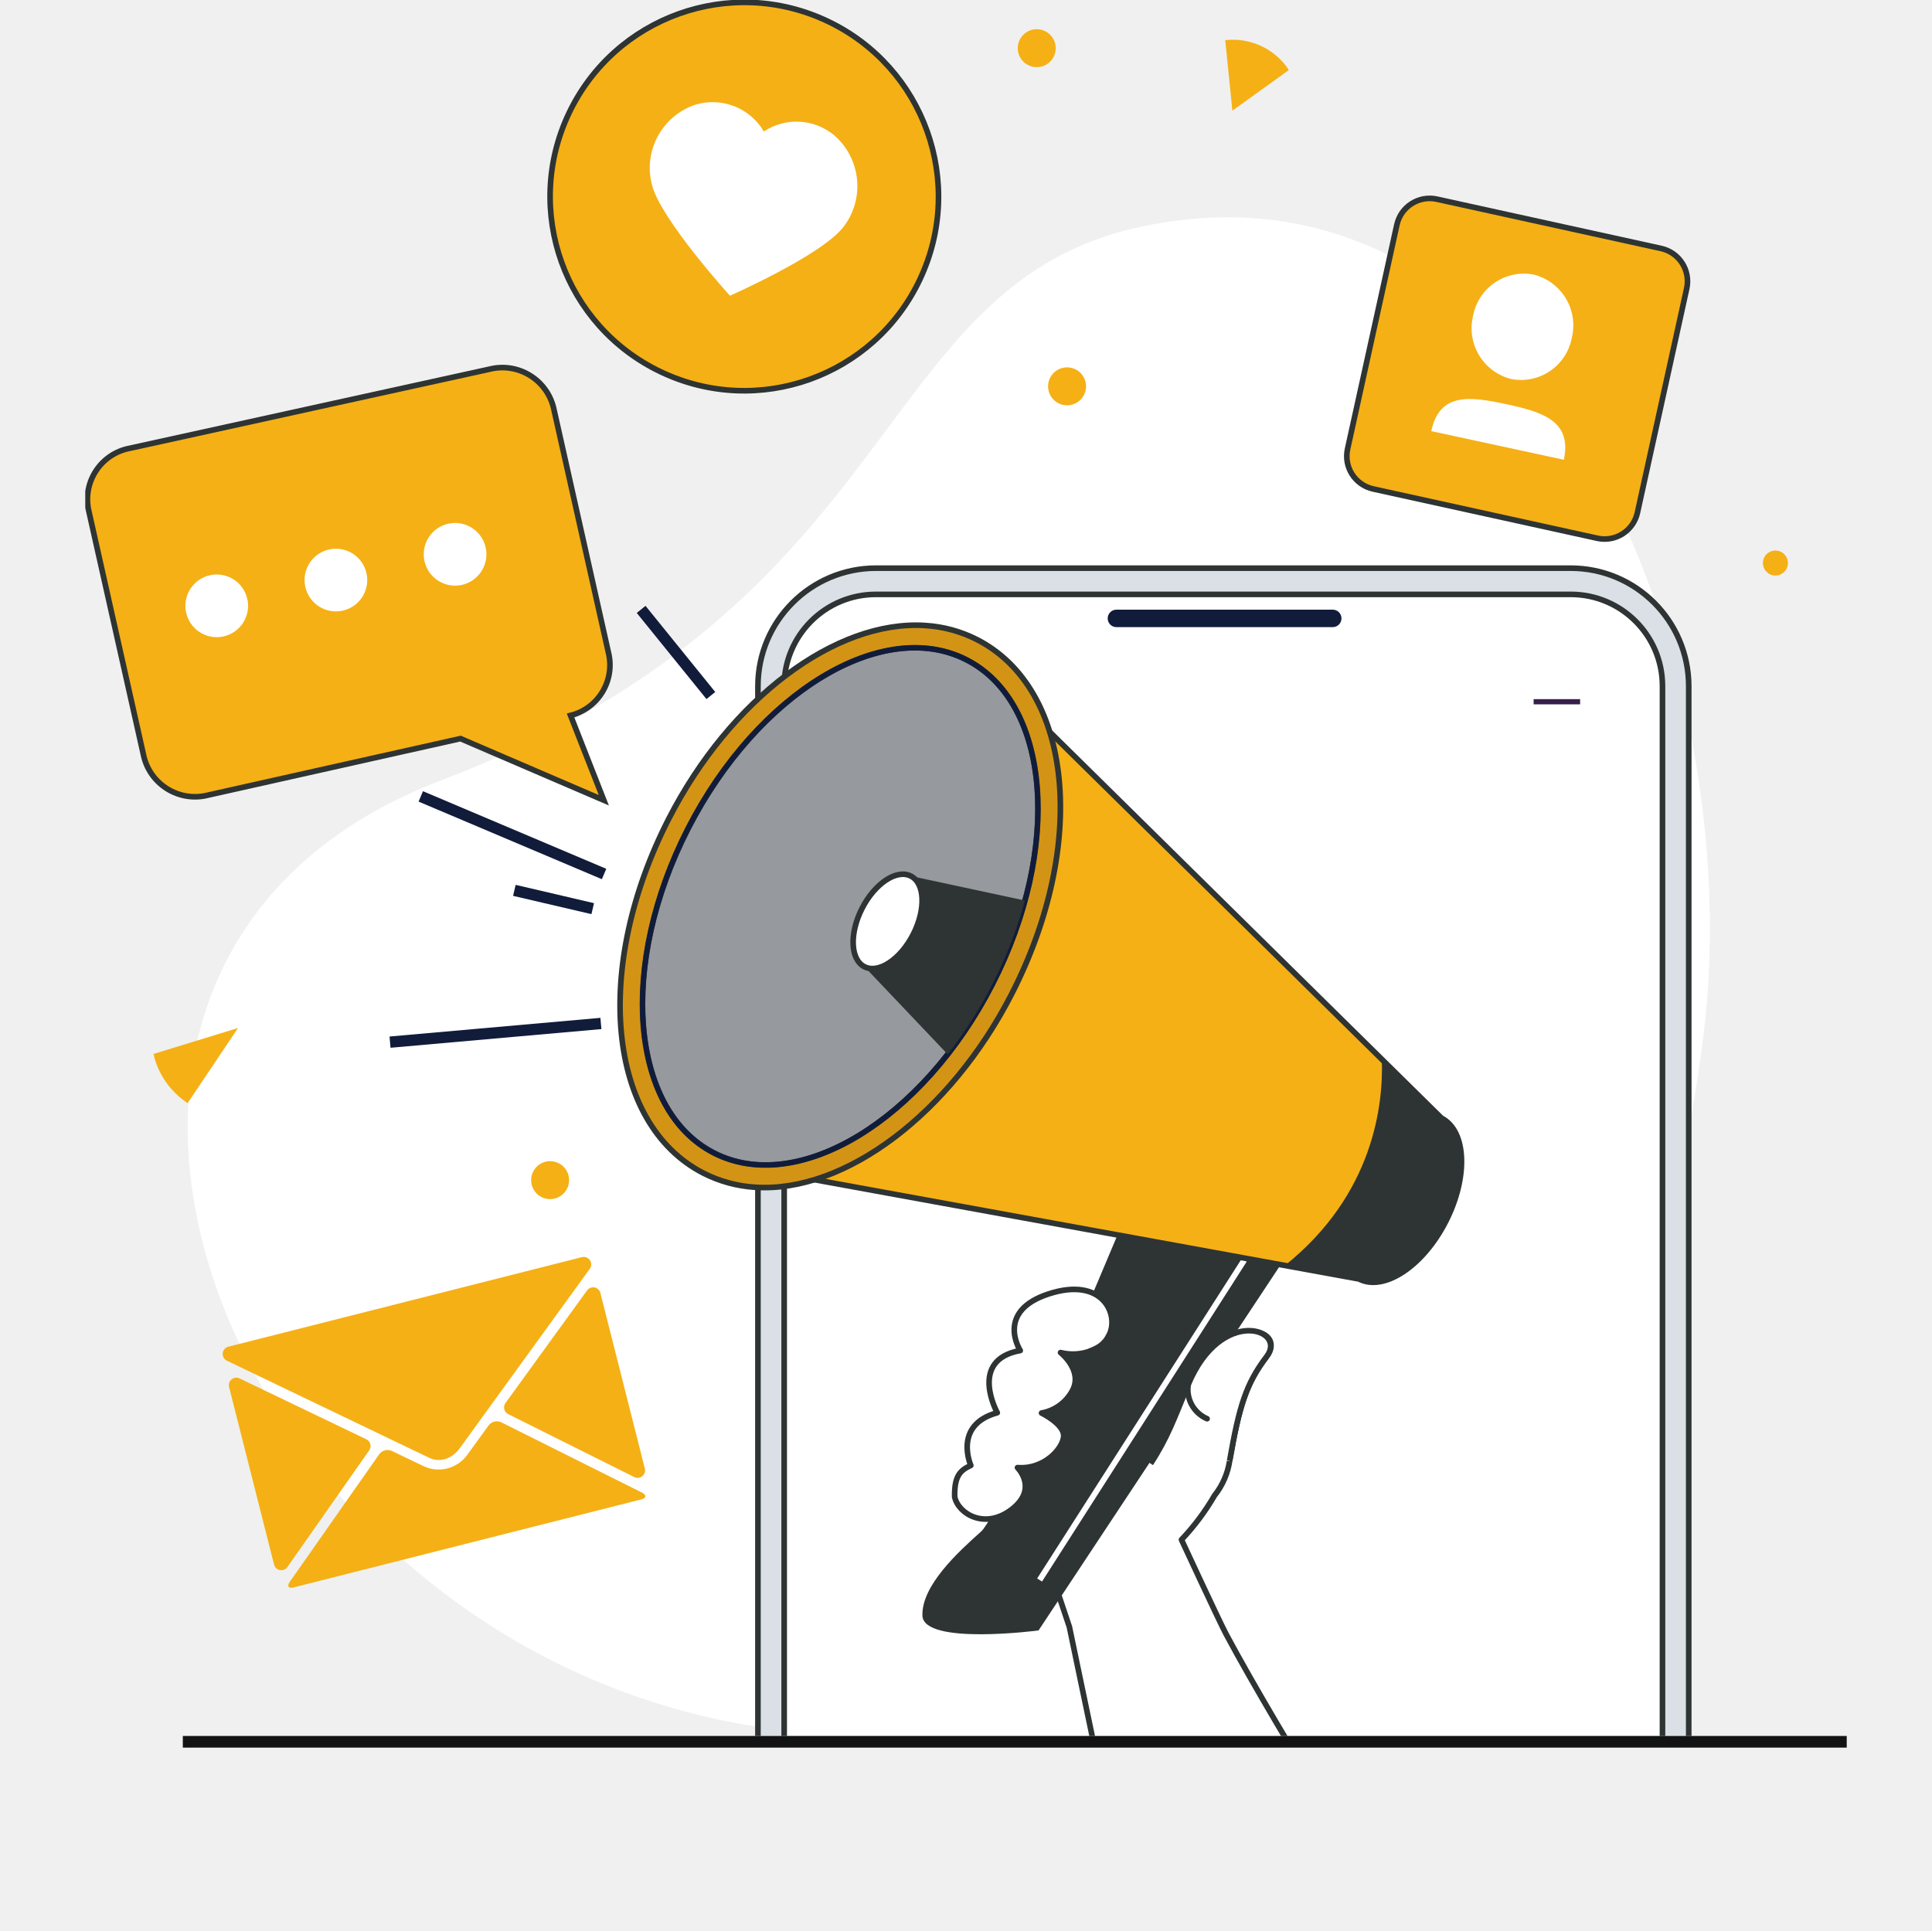
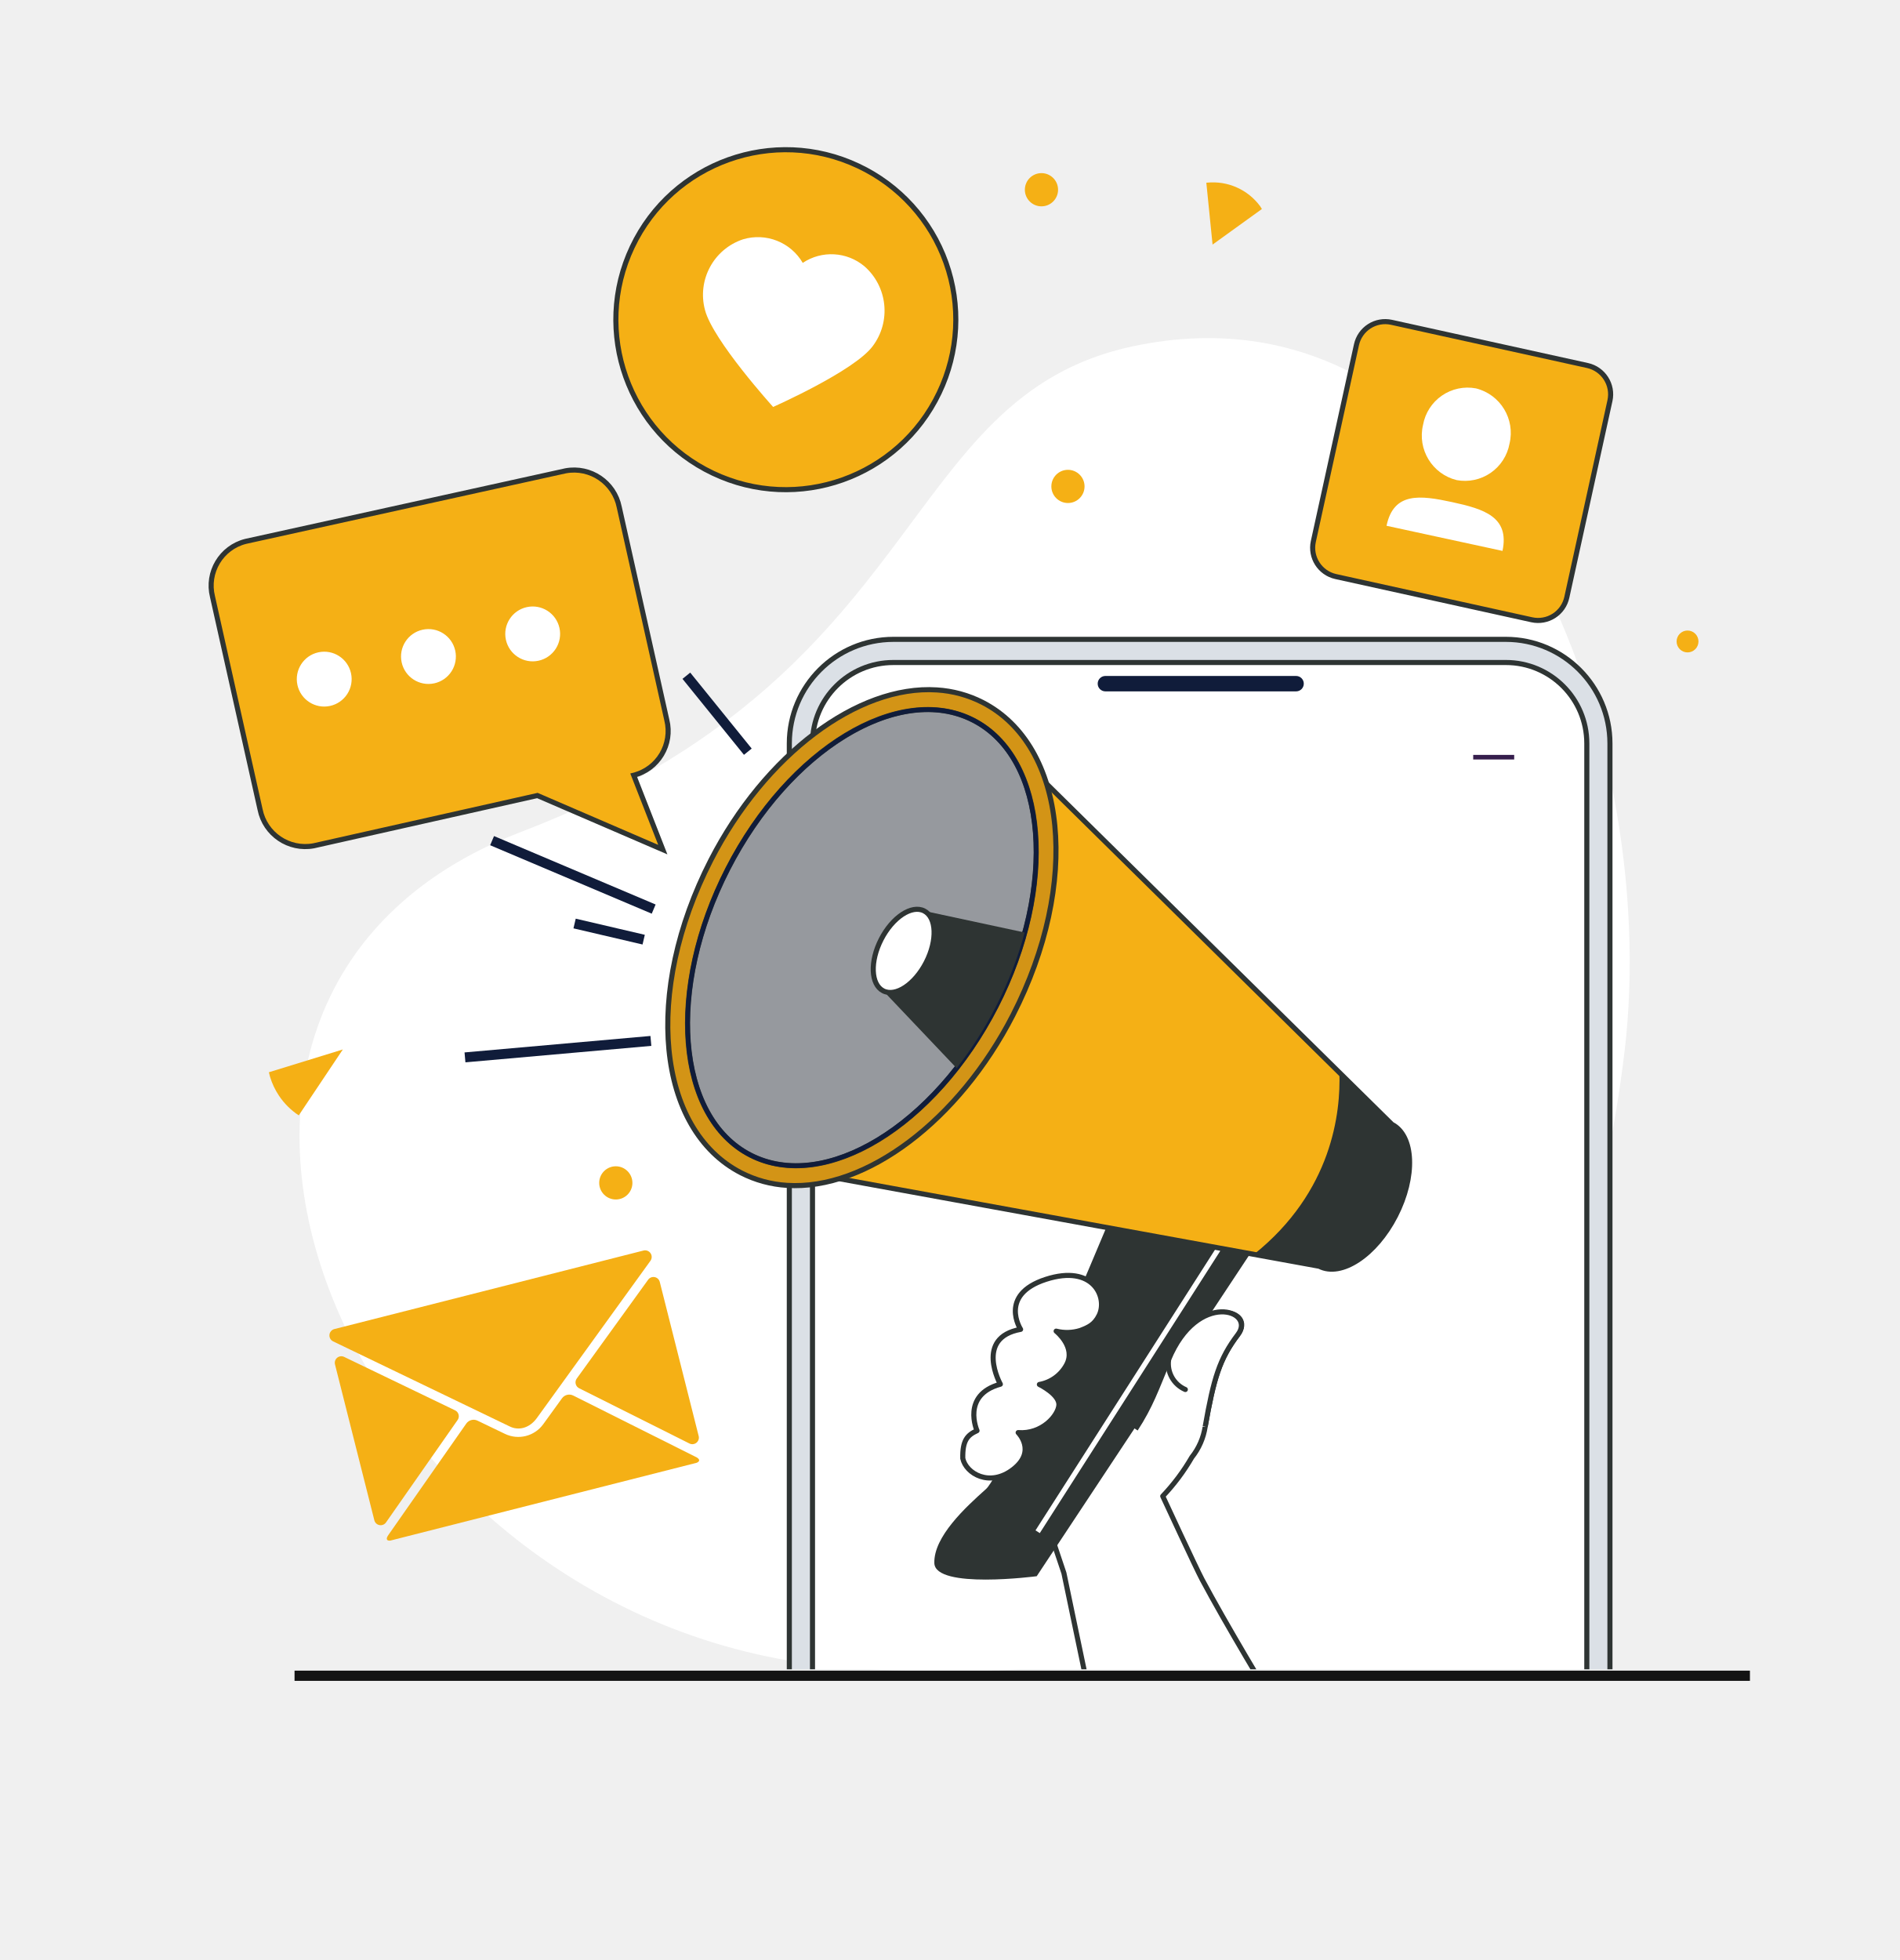
- <svg xmlns="http://www.w3.org/2000/svg" id="Grupo_262" data-name="Grupo 262" width="350.528" height="350.348" viewBox="0 0 313.617 343.799">
+ <svg xmlns="http://www.w3.org/2000/svg" width="373.535" height="385.353" viewBox="0 0 373.535 385.353">
  <defs>
    <clipPath id="clip-path">
-       <rect id="Rectángulo_63" data-name="Rectángulo 63" width="313.617" height="337.799" fill="none" />
+       <rect id="Rectángulo_63" data-name="Rectángulo 63" width="302.701" height="327.133" fill="none" />
    </clipPath>
    <clipPath id="clip-path-2">
-       <path id="Trazado_370" data-name="Trazado 370" d="M99.349,114.528l-54.63,56.486L99.349,326H293.255V114.528Z" transform="translate(-44.719 -114.528)" fill="none" />
+       <path id="Trazado_370" data-name="Trazado 370" d="M97.918,114.528l-53.2,55.006,53.2,150.921H286.741V114.528Z" transform="translate(-44.719 -114.528)" fill="none" />
    </clipPath>
    <clipPath id="clip-path-3">
-       <rect id="Rectángulo_73" data-name="Rectángulo 73" width="313.617" height="343.799" fill="none" />
+       <rect id="Rectángulo_73" data-name="Rectángulo 73" width="373.535" height="385.353" transform="translate(-22 -29)" fill="none" />
    </clipPath>
  </defs>
-   <g id="Grupo_39" data-name="Grupo 39">
-     <g id="Grupo_38" data-name="Grupo 38" clip-path="url(#clip-path)">
-       <path id="Trazado_345" data-name="Trazado 345" d="M191.242,47.042c-48.44,10.235-41.224,66.814-124.618,98.564-89.383,34.031-35.246,162.414,66.449,169.722,101.219,7.275,147.9-38.365,158.289-125.1,7.814-65.219-28.137-158.394-100.12-143.187" transform="translate(-3.155 -6.694)" fill="#fff" />
+   <g id="Grupo_262" data-name="Grupo 262" transform="translate(43 29)">
+     <g id="Grupo_39" data-name="Grupo 39" transform="translate(-1.705)">
+       <g id="Grupo_38" data-name="Grupo 38" clip-path="url(#clip-path)">
+         <path id="Trazado_345" data-name="Trazado 345" d="M185.33,46.99c-46.754,9.912-39.789,64.7-120.28,95.452C-21.222,175.4,31.03,299.728,129.186,306.806c97.7,7.046,142.75-37.154,152.779-121.149C289.506,122.5,254.807,32.264,185.33,46.99" transform="translate(-3.79 -7.916)" fill="#fff" />
+       </g>
    </g>
-   </g>
-   <g id="Grupo_41" data-name="Grupo 41" transform="translate(38.124 97.639)">
-     <g id="Grupo_40" data-name="Grupo 40" clip-path="url(#clip-path-2)">
-       <path id="Trazado_346" data-name="Trazado 346" d="M306.2,139.675V415.863a21.036,21.036,0,0,1-21.009,21.009h-55.25v-.042H160.228a21.032,21.032,0,0,1-19.749-20.967V139.675a21.036,21.036,0,0,1,21.009-21.009h123.7A21.029,21.029,0,0,1,306.2,139.675" transform="translate(-58.84 -115.138)" fill="#dbe0e6" />
-       <path id="Trazado_347" data-name="Trazado 347" d="M306.2,139.675V415.863a21.036,21.036,0,0,1-21.009,21.009h-55.25v-.042H160.228a21.032,21.032,0,0,1-19.749-20.967V139.675a21.036,21.036,0,0,1,21.009-21.009h123.7A21.029,21.029,0,0,1,306.2,139.675Z" transform="translate(-58.84 -115.138)" fill="none" stroke="#2e3433" stroke-miterlimit="10" stroke-width="1" />
-       <path id="Trazado_348" data-name="Trazado 348" d="M302.335,140.477v276.2a16.337,16.337,0,0,1-16.341,16.334h-123.7a16.334,16.334,0,0,1-16.333-16.334v-276.2a16.334,16.334,0,0,1,16.333-16.333h123.7a16.336,16.336,0,0,1,16.341,16.333" transform="translate(-59.649 -115.946)" fill="#fff" />
-       <path id="Trazado_349" data-name="Trazado 349" d="M302.335,140.477v276.2a16.337,16.337,0,0,1-16.341,16.334h-123.7a16.334,16.334,0,0,1-16.333-16.334v-276.2a16.334,16.334,0,0,1,16.333-16.333h123.7A16.336,16.336,0,0,1,302.335,140.477Z" transform="translate(-59.649 -115.946)" fill="none" stroke="#2e3433" stroke-miterlimit="10" stroke-width="1" />
-       <path id="Trazado_350" data-name="Trazado 350" d="M253.59,127.336H215.079a1.556,1.556,0,1,0,0,3.112H253.59a1.556,1.556,0,1,0,0-3.112" transform="translate(-69.612 -116.417)" fill="#101c3a" />
-       <rect id="Rectángulo_64" data-name="Rectángulo 64" width="7.298" height="0.924" transform="matrix(0.707, -0.708, 0.708, 0.707, 100.549, 27.872)" fill="#101c3a" />
-       <rect id="Rectángulo_65" data-name="Rectángulo 65" width="0.924" height="7.298" transform="translate(100.548 23.363) rotate(-45)" fill="#101c3a" />
-       <rect id="Rectángulo_66" data-name="Rectángulo 66" width="8.278" height="0.924" transform="translate(219.744 26.857)" fill="#361e4d" />
-       <path id="Trazado_351" data-name="Trazado 351" d="M271.357,401.244c-10.674-19.973-30.653-51.207-40.28-69.223-1.209-2.264-7.961-16.839-7.961-16.839a42,42,0,0,0,5.88-7.86,13.028,13.028,0,0,0,2.7-6.2c1.716-9.733,2.888-13.679,6.607-18.578s-6.951-8.423-13.99,5.029c-1.618,3.093-3.084,5.594-4.284,7.715A217.428,217.428,0,0,1,200.559,279s-18.8,15.851-7.366,30.934a62.062,62.062,0,0,1,6.368,10.029h0l3.6,10.743c4.764,22.59,14.97,74.812,24.288,94.72,17.946,38.352,55.221-3.01,43.907-24.187" transform="translate(-66.07 -138.659)" fill="#fff" />
-       <path id="Trazado_352" data-name="Trazado 352" d="M271.357,401.244c-10.674-19.973-30.653-51.207-40.28-69.223-1.209-2.264-7.961-16.839-7.961-16.839a42,42,0,0,0,5.88-7.86,13.028,13.028,0,0,0,2.7-6.2c1.716-9.733,2.888-13.679,6.607-18.578s-6.951-8.423-13.99,5.029c-1.618,3.093-3.084,5.594-4.284,7.715A217.428,217.428,0,0,1,200.559,279s-18.8,15.851-7.366,30.934a62.062,62.062,0,0,1,6.368,10.029h0l3.6,10.743c4.764,22.59,14.97,74.812,24.288,94.72C245.4,463.783,282.671,422.421,271.357,401.244Z" transform="translate(-66.07 -138.659)" fill="none" stroke="#2e3433" stroke-linecap="round" stroke-linejoin="round" stroke-width="1" />
-       <path id="Trazado_353" data-name="Trazado 353" d="M185.275,308.92c-4.116,3.672-10.6,9.621-10.444,14.964s20.674,2.649,20.674,2.649l49.522-74.814-31.065-6.16s-24.571,59.689-28.687,63.362" transform="translate(-63.906 -133.851)" fill="#2e3433" />
-       <rect id="Rectángulo_67" data-name="Rectángulo 67" width="67.646" height="1.027" transform="translate(131.354 183.423) rotate(-57.393)" fill="#fff" />
-       <path id="Trazado_354" data-name="Trazado 354" d="M260.94,219.386l-82.932-81.751-45.924,89.58,114.17,20.821c4.457,2.285,11.358-2.276,15.414-10.189s3.731-16.177-.727-18.462" transform="translate(-57.602 -117.936)" fill="#f5b015" />
-       <path id="Trazado_355" data-name="Trazado 355" d="M260.94,219.386l-82.932-81.751-45.924,89.58,114.17,20.821c4.457,2.285,11.358-2.276,15.414-10.189S265.4,221.671,260.94,219.386Z" transform="translate(-57.602 -117.936)" fill="none" stroke="#2e3433" stroke-miterlimit="10" stroke-width="1" />
-       <path id="Trazado_356" data-name="Trazado 356" d="M278.408,231.716,267.79,221.249c.29,8.019-1.429,24.046-17.254,36.713l13.185,2.4c4.457,2.285,11.358-2.276,15.414-10.189s3.731-16.177-.727-18.462" transform="translate(-75.07 -130.266)" fill="#2e3433" />
-       <path id="Trazado_357" data-name="Trazado 357" d="M175.238,133.144a23.456,23.456,0,0,0-9.223-2.511c-15.957-1.042-34.72,13.092-45.634,34.374-13.652,26.635-10.95,54.369,6.151,63.144a23.463,23.463,0,0,0,9.224,2.511c15.957,1.042,34.72-13.1,45.634-34.378,13.655-26.638,10.95-54.372-6.152-63.14" transform="translate(-54.594 -116.895)" fill="#d39416" />
-       <path id="Trazado_358" data-name="Trazado 358" d="M175.238,133.144a23.456,23.456,0,0,0-9.223-2.511c-15.957-1.042-34.72,13.092-45.634,34.374-13.652,26.635-10.95,54.369,6.151,63.144a23.463,23.463,0,0,0,9.224,2.511c15.957,1.042,34.72-13.1,45.634-34.378C195.045,169.646,192.34,141.913,175.238,133.144Z" transform="translate(-54.594 -116.895)" fill="none" stroke="#2e3433" stroke-miterlimit="10" stroke-width="1" />
-       <path id="Trazado_359" data-name="Trazado 359" d="M174.079,137.448c-14.955-7.667-37.153,5.771-49.581,30.013s-10.38,50.11,4.574,57.777,37.153-5.771,49.582-30.014,10.38-50.11-4.575-57.776" transform="translate(-55.285 -117.59)" fill="#96999e" />
-       <path id="Trazado_360" data-name="Trazado 360" d="M174.079,137.448c-14.955-7.667-37.153,5.771-49.581,30.013s-10.38,50.11,4.574,57.777,37.153-5.771,49.582-30.014S189.034,145.114,174.079,137.448Z" transform="translate(-55.285 -117.59)" fill="none" stroke="#2e3433" stroke-linecap="round" stroke-linejoin="round" stroke-width="1" />
-       <path id="Trazado_361" data-name="Trazado 361" d="M129.47,225.922c-.234-.109-.465-.221-.694-.338-15.166-7.775-17.31-33.983-4.783-58.422s35.077-37.995,50.226-30.221c15.166,7.775,17.31,33.982,4.783,58.421-12.339,24.069-34.379,37.583-49.532,30.56m43.649-88.453c-14.687-6.807-36.169,6.518-48.273,30.129-12.288,23.97-10.329,49.6,4.366,57.134,14.643,7.546,36.65-5.836,48.938-29.805s10.329-49.6-4.367-57.133c-.218-.113-.442-.222-.664-.325" transform="translate(-55.207 -117.51)" fill="#101c3a" />
-       <path id="Trazado_362" data-name="Trazado 362" d="M170.061,182.985l-7.333,16.135,14.82,15.606a77.167,77.167,0,0,0,7.938-12.462,75.553,75.553,0,0,0,5.807-14.93l-20.316-4.36Z" transform="translate(-62.121 -124.622)" fill="#2e3433" />
-       <path id="Trazado_363" data-name="Trazado 363" d="M170.64,182.924c-2.51-1.286-6.4,1.282-8.68,5.737s-2.1,9.111.409,10.4,6.4-1.282,8.68-5.738,2.1-9.11-.409-10.4" transform="translate(-61.772 -124.565)" fill="#fff" />
-       <path id="Trazado_364" data-name="Trazado 364" d="M170.64,182.924c-2.51-1.286-6.4,1.282-8.68,5.737s-2.1,9.111.409,10.4,6.4-1.282,8.68-5.738S173.15,184.211,170.64,182.924Z" transform="translate(-61.772 -124.565)" fill="none" stroke="#2e3433" stroke-miterlimit="10" stroke-width="1" />
-       <rect id="Rectángulo_68" data-name="Rectángulo 68" width="2.009" height="19.731" transform="translate(60.064 11.504) rotate(-38.986)" fill="#101c3a" />
-       <rect id="Rectángulo_69" data-name="Rectángulo 69" width="37.69" height="2.009" transform="translate(16.05 86.927) rotate(-5.061)" fill="#101c3a" />
-       <rect id="Rectángulo_70" data-name="Rectángulo 70" width="2.009" height="14.326" transform="translate(38.047 61.878) rotate(-76.854)" fill="#101c3a" />
-       <rect id="Rectángulo_71" data-name="Rectángulo 71" width="2.009" height="35.431" transform="matrix(0.39, -0.921, 0.921, 0.39, 21.222, 45.095)" fill="#101c3a" />
-       <path id="Trazado_365" data-name="Trazado 365" d="M193.244,280.193c-9.312,1.674-4.09,11.075-4.09,11.075-7.935,2.167-4.711,9.383-4.711,9.383-1.917.876-2.957,1.916-2.877,5.6.64,3.037,5.42,5.9,10.18,2.208s1-7.42,1-7.42c4.8.372,8.115-3.436,8.229-5.589.107-2.113-3.786-4.052-3.942-4.129a7.773,7.773,0,0,0,5.514-4.027c1.836-3.5-1.942-6.585-2.13-6.739a9.025,9.025,0,0,0,4.878-.135c1.675-.641,2.881-1.188,3.795-3.057,1.76-3.6-1.161-10.378-10.768-7.26s-5.079,10.091-5.079,10.091" transform="translate(-64.899 -137.352)" fill="#fff" />
-       <path id="Trazado_366" data-name="Trazado 366" d="M193.244,280.193c-9.312,1.674-4.09,11.075-4.09,11.075-7.935,2.167-4.711,9.383-4.711,9.383-1.917.876-2.957,1.916-2.877,5.6.64,3.037,5.42,5.9,10.18,2.208s1-7.42,1-7.42c4.8.372,8.115-3.436,8.229-5.589.107-2.113-3.786-4.052-3.942-4.129a7.773,7.773,0,0,0,5.514-4.027c1.836-3.5-1.942-6.585-2.13-6.739a9.025,9.025,0,0,0,4.878-.135c1.675-.641,2.881-1.188,3.795-3.057,1.76-3.6-1.161-10.378-10.768-7.26S193.244,280.193,193.244,280.193Z" transform="translate(-64.899 -137.352)" fill="none" stroke="#2e3433" stroke-linecap="round" stroke-linejoin="round" stroke-width="1" />
-       <path id="Trazado_367" data-name="Trazado 367" d="M236.556,301.089c1.715-9.733,2.888-13.679,6.606-18.578s-8.155-8.987-13.989,5.029c-2.529,6.077-3.642,9.384-6.686,14.058" transform="translate(-70.934 -138.624)" fill="#fff" />
-       <path id="Trazado_368" data-name="Trazado 368" d="M236.556,301.089c1.715-9.733,2.888-13.679,6.606-18.578s-8.155-8.987-13.989,5.029c-2.529,6.077-3.642,9.384-6.686,14.058" transform="translate(-70.934 -138.624)" fill="none" stroke="#2e3433" stroke-miterlimit="10" stroke-width="1" />
-       <path id="Trazado_369" data-name="Trazado 369" d="M233.689,295.272a5.684,5.684,0,0,1-3.368-6.07" transform="translate(-72.08 -140.287)" fill="none" stroke="#2e3433" stroke-linecap="round" stroke-linejoin="round" stroke-width="1" />
+     <g id="Grupo_41" data-name="Grupo 41" transform="translate(32.723 93.267)">
+       <g id="Grupo_40" data-name="Grupo 40" clip-path="url(#clip-path-2)">
+         <path id="Trazado_346" data-name="Trazado 346" d="M301.855,139.124v268.95A20.484,20.484,0,0,1,281.4,428.533h-53.8v-.041H159.71a20.481,20.481,0,0,1-19.231-20.418V139.124a20.485,20.485,0,0,1,20.458-20.458H281.4a20.478,20.478,0,0,1,20.458,20.458" transform="translate(-60.98 -115.231)" fill="#dbe0e6" />
+         <path id="Trazado_347" data-name="Trazado 347" d="M301.855,139.124v268.95A20.484,20.484,0,0,1,281.4,428.533h-53.8v-.041H159.71a20.481,20.481,0,0,1-19.231-20.418V139.124a20.485,20.485,0,0,1,20.458-20.458H281.4A20.478,20.478,0,0,1,301.855,139.124Z" transform="translate(-60.98 -115.231)" fill="none" stroke="#2e3433" stroke-miterlimit="10" stroke-width="1" />
+         <path id="Trazado_348" data-name="Trazado 348" d="M298.237,140.049V409.007a15.908,15.908,0,0,1-15.913,15.906H161.866a15.906,15.906,0,0,1-15.9-15.906V140.049a15.906,15.906,0,0,1,15.9-15.9H282.324a15.908,15.908,0,0,1,15.913,15.9" transform="translate(-61.911 -116.161)" fill="#fff" />
+         <path id="Trazado_349" data-name="Trazado 349" d="M298.237,140.049V409.007a15.908,15.908,0,0,1-15.913,15.906H161.866a15.906,15.906,0,0,1-15.9-15.906V140.049a15.906,15.906,0,0,1,15.9-15.9H282.324A15.908,15.908,0,0,1,298.237,140.049Z" transform="translate(-61.911 -116.161)" fill="none" stroke="#2e3433" stroke-miterlimit="10" stroke-width="1" />
+         <path id="Trazado_350" data-name="Trazado 350" d="M252.539,127.336h-37.5a1.515,1.515,0,1,0,0,3.03h37.5a1.515,1.515,0,1,0,0-3.03" transform="translate(-73.384 -116.703)" fill="#101c3a" />
+         <rect id="Rectángulo_64" data-name="Rectángulo 64" width="7.107" height="0.9" transform="matrix(0.707, -0.708, 0.708, 0.707, 97.914, 27.141)" fill="#101c3a" />
+         <rect id="Rectángulo_65" data-name="Rectángulo 65" width="0.9" height="7.107" transform="translate(97.912 22.751) rotate(-45)" fill="#101c3a" />
+         <rect id="Rectángulo_66" data-name="Rectángulo 66" width="8.061" height="0.9" transform="translate(213.985 26.153)" fill="#361e4d" />
+         <path id="Trazado_351" data-name="Trazado 351" d="M269.212,398.018c-10.394-19.45-29.849-49.865-39.225-67.409-1.177-2.2-7.752-16.4-7.752-16.4a40.9,40.9,0,0,0,5.726-7.654,12.686,12.686,0,0,0,2.626-6.035c1.671-9.478,2.813-13.32,6.434-18.092s-6.769-8.2-13.623,4.9c-1.576,3.012-3,5.448-4.172,7.513a211.729,211.729,0,0,1-18.957-15.859s-18.311,15.436-7.173,30.123a60.437,60.437,0,0,1,6.2,9.766h0l3.507,10.461c4.639,22,14.578,72.852,23.651,92.237,17.476,37.347,53.774-2.931,42.756-23.553" transform="translate(-69.305 -142.315)" fill="#fff" />
+         <path id="Trazado_352" data-name="Trazado 352" d="M269.212,398.018c-10.394-19.45-29.849-49.865-39.225-67.409-1.177-2.2-7.752-16.4-7.752-16.4a40.9,40.9,0,0,0,5.726-7.654,12.686,12.686,0,0,0,2.626-6.035c1.671-9.478,2.813-13.32,6.434-18.092s-6.769-8.2-13.623,4.9c-1.576,3.012-3,5.448-4.172,7.513a211.729,211.729,0,0,1-18.957-15.859s-18.311,15.436-7.173,30.123a60.437,60.437,0,0,1,6.2,9.766h0l3.507,10.461c4.639,22,14.578,72.852,23.651,92.237C243.931,458.918,280.229,418.64,269.212,398.018Z" transform="translate(-69.305 -142.315)" fill="none" stroke="#2e3433" stroke-linecap="round" stroke-linejoin="round" stroke-width="1" />
+         <path id="Trazado_353" data-name="Trazado 353" d="M185,307.259c-4.008,3.576-10.32,9.369-10.171,14.571s20.132,2.579,20.132,2.579l48.224-72.853-30.25-6s-23.927,58.125-27.935,61.7" transform="translate(-66.813 -136.778)" fill="#2e3433" />
+         <rect id="Rectángulo_67" data-name="Rectángulo 67" width="65.873" height="1" transform="translate(127.911 178.616) rotate(-57.393)" fill="#fff" />
+         <path id="Trazado_354" data-name="Trazado 354" d="M257.563,217.244,176.8,137.635l-44.721,87.232,111.177,20.276c4.34,2.225,11.061-2.217,15.01-9.922s3.633-15.753-.708-17.978" transform="translate(-59.554 -118.452)" fill="#f5b015" />
+         <path id="Trazado_355" data-name="Trazado 355" d="M257.563,217.244,176.8,137.635l-44.721,87.232,111.177,20.276c4.34,2.225,11.061-2.217,15.01-9.922S261.9,219.468,257.563,217.244Z" transform="translate(-59.554 -118.452)" fill="none" stroke="#2e3433" stroke-miterlimit="10" stroke-width="1" />
+         <path id="Trazado_356" data-name="Trazado 356" d="M277.677,231.442l-10.34-10.193c.282,7.809-1.391,23.416-16.8,35.75l12.84,2.342c4.34,2.225,11.061-2.217,15.01-9.922s3.633-15.753-.708-17.978" transform="translate(-79.669 -132.65)" fill="#2e3433" />
+         <path id="Trazado_357" data-name="Trazado 357" d="M173.573,133.077a22.841,22.841,0,0,0-8.981-2.445c-15.539-1.014-33.81,12.749-44.438,33.473-13.294,25.937-10.663,52.945,5.99,61.489a22.848,22.848,0,0,0,8.982,2.445c15.539,1.014,33.81-12.753,44.438-33.477,13.3-25.94,10.663-52.947-5.991-61.486" transform="translate(-56.091 -117.254)" fill="#d39416" />
+         <path id="Trazado_358" data-name="Trazado 358" d="M173.573,133.077a22.841,22.841,0,0,0-8.981-2.445c-15.539-1.014-33.81,12.749-44.438,33.473-13.294,25.937-10.663,52.945,5.99,61.489a22.848,22.848,0,0,0,8.982,2.445c15.539,1.014,33.81-12.753,44.438-33.477C192.86,168.623,190.226,141.616,173.573,133.077Z" transform="translate(-56.091 -117.254)" fill="none" stroke="#2e3433" stroke-miterlimit="10" stroke-width="1" />
+         <path id="Trazado_359" data-name="Trazado 359" d="M172.567,137.392c-14.563-7.466-36.18,5.62-48.281,29.227s-10.108,48.8,4.454,56.263,36.18-5.62,48.282-29.228,10.108-48.8-4.455-56.262" transform="translate(-56.886 -118.054)" fill="#96999e" />
+         <path id="Trazado_360" data-name="Trazado 360" d="M172.567,137.392c-14.563-7.466-36.18,5.62-48.281,29.227s-10.108,48.8,4.454,56.263,36.18-5.62,48.282-29.228S187.129,144.857,172.567,137.392Z" transform="translate(-56.886 -118.054)" fill="none" stroke="#2e3433" stroke-linecap="round" stroke-linejoin="round" stroke-width="1" />
+         <path id="Trazado_361" data-name="Trazado 361" d="M129.113,223.533c-.227-.106-.452-.215-.676-.33-14.768-7.571-16.856-33.092-4.657-56.89s34.157-37,48.91-29.429c14.768,7.571,16.856,33.091,4.657,56.89-12.015,23.438-33.478,36.6-48.234,29.759m42.5-86.135c-14.3-6.629-35.221,6.348-47.008,29.339-11.966,23.342-10.059,48.3,4.251,55.637,14.259,7.348,35.69-5.683,47.655-29.024s10.059-48.3-4.252-55.635c-.212-.11-.43-.216-.647-.316" transform="translate(-56.796 -117.962)" fill="#101c3a" />
+         <path id="Trazado_362" data-name="Trazado 362" d="M169.868,182.985l-7.14,15.712,14.431,15.2a75.146,75.146,0,0,0,7.73-12.136,73.571,73.571,0,0,0,5.655-14.538l-19.783-4.246Z" transform="translate(-64.758 -126.151)" fill="#2e3433" />
+         <path id="Trazado_363" data-name="Trazado 363" d="M170.37,182.915c-2.444-1.253-6.229,1.249-8.453,5.586s-2.046,8.872.4,10.126,6.229-1.249,8.453-5.587,2.046-8.871-.4-10.125" transform="translate(-64.356 -126.086)" fill="#fff" />
+         <path id="Trazado_364" data-name="Trazado 364" d="M170.37,182.915c-2.444-1.253-6.229,1.249-8.453,5.586s-2.046,8.872.4,10.126,6.229-1.249,8.453-5.587S172.814,184.168,170.37,182.915Z" transform="translate(-64.356 -126.086)" fill="none" stroke="#2e3433" stroke-miterlimit="10" stroke-width="1" />
+         <rect id="Rectángulo_68" data-name="Rectángulo 68" width="1.956" height="19.214" transform="translate(58.49 11.203) rotate(-38.986)" fill="#101c3a" />
+         <rect id="Rectángulo_69" data-name="Rectángulo 69" width="36.702" height="1.957" transform="translate(15.63 84.649) rotate(-5.061)" fill="#101c3a" />
+         <rect id="Rectángulo_70" data-name="Rectángulo 70" width="1.957" height="13.951" transform="translate(37.05 60.256) rotate(-76.854)" fill="#101c3a" />
+         <rect id="Rectángulo_71" data-name="Rectángulo 71" width="1.957" height="34.502" transform="matrix(0.39, -0.921, 0.921, 0.39, 20.666, 43.913)" fill="#101c3a" />
+         <path id="Trazado_365" data-name="Trazado 365" d="M192.938,279.907c-9.068,1.63-3.983,10.785-3.983,10.785-7.727,2.11-4.588,9.137-4.588,9.137-1.866.853-2.879,1.865-2.8,5.453.623,2.957,5.277,5.748,9.913,2.15s.975-7.226.975-7.226c4.67.362,7.9-3.346,8.013-5.443.1-2.058-3.687-3.946-3.839-4.021a7.569,7.569,0,0,0,5.37-3.922c1.788-3.405-1.891-6.412-2.074-6.563a8.789,8.789,0,0,0,4.75-.131c1.631-.624,2.805-1.157,3.7-2.977,1.714-3.506-1.131-10.106-10.485-7.07s-4.945,9.826-4.945,9.826" transform="translate(-67.956 -140.811)" fill="#fff" />
+         <path id="Trazado_366" data-name="Trazado 366" d="M192.938,279.907c-9.068,1.63-3.983,10.785-3.983,10.785-7.727,2.11-4.588,9.137-4.588,9.137-1.866.853-2.879,1.865-2.8,5.453.623,2.957,5.277,5.748,9.913,2.15s.975-7.226.975-7.226c4.67.362,7.9-3.346,8.013-5.443.1-2.058-3.687-3.946-3.839-4.021a7.569,7.569,0,0,0,5.37-3.922c1.788-3.405-1.891-6.412-2.074-6.563a8.789,8.789,0,0,0,4.75-.131c1.631-.624,2.805-1.157,3.7-2.977,1.714-3.506-1.131-10.106-10.485-7.07S192.938,279.907,192.938,279.907Z" transform="translate(-67.956 -140.811)" fill="none" stroke="#2e3433" stroke-linecap="round" stroke-linejoin="round" stroke-width="1" />
+         <path id="Trazado_367" data-name="Trazado 367" d="M236.188,300.482c1.67-9.477,2.813-13.32,6.433-18.091s-7.942-8.752-13.623,4.9c-2.462,5.918-3.547,9.138-6.511,13.69" transform="translate(-74.906 -142.275)" fill="#fff" />
+         <path id="Trazado_368" data-name="Trazado 368" d="M236.188,300.482c1.67-9.477,2.813-13.32,6.433-18.091s-7.942-8.752-13.623,4.9c-2.462,5.918-3.547,9.138-6.511,13.69" transform="translate(-74.906 -142.275)" fill="none" stroke="#2e3433" stroke-miterlimit="10" stroke-width="1" />
+         <path id="Trazado_369" data-name="Trazado 369" d="M233.6,295.113a5.535,5.535,0,0,1-3.28-5.911" transform="translate(-76.226 -144.189)" fill="none" stroke="#2e3433" stroke-linecap="round" stroke-linejoin="round" stroke-width="1" />
+       </g>
    </g>
-   </g>
-   <g id="Grupo_43" data-name="Grupo 43">
-     <g id="Grupo_42" data-name="Grupo 42" clip-path="url(#clip-path-3)">
-       <path id="Trazado_371" data-name="Trazado 371" d="M238.228,8.359l-.154.014,1.268,12.554,10.041-7.218-.342-.552a11.958,11.958,0,0,0-10.813-4.8" transform="translate(-35.108 -1.224)" fill="#f5b015" />
-       <path id="Trazado_372" data-name="Trazado 372" d="M29.3,214.71l-15.05,4.622,0,.005.238.945a14.383,14.383,0,0,0,5.841,7.806Z" transform="translate(-2.101 -31.663)" fill="#f5b015" />
-       <path id="Trazado_373" data-name="Trazado 373" d="M201.5,9.479a3.379,3.379,0,1,1-3.38-3.379,3.38,3.38,0,0,1,3.38,3.379" transform="translate(-28.719 -0.9)" fill="#f5b015" />
-       <path id="Trazado_374" data-name="Trazado 374" d="M99.874,245.9a3.379,3.379,0,1,1-3.379-3.379,3.38,3.38,0,0,1,3.379,3.379" transform="translate(-13.731 -35.763)" fill="#f5b015" />
-       <path id="Trazado_375" data-name="Trazado 375" d="M207.833,80.109a3.379,3.379,0,1,1-3.379-3.379,3.38,3.38,0,0,1,3.379,3.379" transform="translate(-29.652 -11.315)" fill="#f5b015" />
-       <path id="Trazado_376" data-name="Trazado 376" d="M354.81,117.209a2.226,2.226,0,1,1-2.226-2.226,2.226,2.226,0,0,1,2.226,2.226" transform="translate(-51.666 -16.956)" fill="#f5b015" />
-       <path id="Trazado_377" data-name="Trazado 377" d="M162.9,49.863A34.569,34.569,0,1,1,146.442,3.83,34.569,34.569,0,0,1,162.9,49.863" transform="translate(-14.316 -0.074)" fill="#f5b015" />
-       <path id="Trazado_378" data-name="Trazado 378" d="M162.9,49.863A34.569,34.569,0,1,1,146.442,3.83,34.569,34.569,0,0,1,162.9,49.863Z" transform="translate(-14.316 -0.074)" fill="none" stroke="#2e3433" stroke-miterlimit="10" stroke-width="1" />
-       <path id="Trazado_379" data-name="Trazado 379" d="M150.745,27.241a10.5,10.5,0,0,0-12.539-.681,10.582,10.582,0,0,0-12.16-4.782A11.869,11.869,0,0,0,118.3,36.113C119.886,42.26,132.168,55.8,132.168,55.8s16.448-7.25,20.252-12.3a11.956,11.956,0,0,0-1.675-16.254" transform="translate(-17.389 -3.145)" fill="#fff" />
-       <path id="Trazado_380" data-name="Trazado 380" d="M65.3,298.212l-35.828-17.2a1.339,1.339,0,0,1,.158-2.488l.026-.006L92.7,262.549l.028-.006a1.339,1.339,0,0,1,1.321,2.113l-23.1,31.877c-1.51,2.095-3.769,2.667-5.647,1.679" transform="translate(-4.232 -38.711)" fill="#f5b015" />
-       <path id="Trazado_381" data-name="Trazado 381" d="M54.984,300.676,40.413,321.458a1.329,1.329,0,0,1-2.377-.436l-8.009-31.627a1.329,1.329,0,0,1,1.864-1.524l22.579,10.845a1.329,1.329,0,0,1,.513,1.961" transform="translate(-4.422 -42.431)" fill="#f5b015" />
-       <path id="Trazado_382" data-name="Trazado 382" d="M105.978,310.237c-.019.179-.206.344-.5.466L43.127,326.492c-.32.035-.564-.022-.665-.171-.117-.172-.064-.432.127-.765.057-.1.139-.209.227-.332l15.762-22.48a1.828,1.828,0,0,1,2.276-.6l5.586,2.679a6.277,6.277,0,0,0,7.814-1.979l3.8-5.239a1.825,1.825,0,0,1,2.284-.56l24.8,12.391c.136.066.261.126.358.184.326.2.5.4.476.612" transform="translate(-6.253 -43.777)" fill="#f5b015" />
-       <path id="Trazado_383" data-name="Trazado 383" d="M104.608,269.872l7.919,31.275a1.329,1.329,0,0,1-1.882,1.514L88.193,291.448a1.33,1.33,0,0,1-.483-1.97l14.533-20.058a1.329,1.329,0,0,1,2.365.453" transform="translate(-12.897 -39.649)" fill="#f5b015" />
-       <rect id="Rectángulo_72" data-name="Rectángulo 72" width="296.249" height="2.072" transform="translate(17.369 309.109)" fill="#131313" />
-       <path id="Trazado_384" data-name="Trazado 384" d="M308.069,101.955l-39.916-8.779a5.982,5.982,0,0,1-4.558-7.127l8.779-39.916a5.982,5.982,0,0,1,7.128-4.558l39.916,8.779a5.982,5.982,0,0,1,4.558,7.127L315.2,97.4a5.983,5.983,0,0,1-7.128,4.558" transform="translate(-38.851 -6.11)" fill="#f5b015" />
-       <path id="Trazado_385" data-name="Trazado 385" d="M308.069,101.955l-39.916-8.779a5.982,5.982,0,0,1-4.558-7.127l8.779-39.916a5.982,5.982,0,0,1,7.128-4.558l39.916,8.779a5.982,5.982,0,0,1,4.558,7.127L315.2,97.4A5.983,5.983,0,0,1,308.069,101.955Z" transform="translate(-38.851 -6.11)" fill="none" stroke="#2e3433" stroke-miterlimit="10" stroke-width="1" />
-       <path id="Trazado_386" data-name="Trazado 386" d="M307.381,68.515a9.217,9.217,0,0,1-10.767,7.406,9.321,9.321,0,0,1-6.838-11.207,9.216,9.216,0,0,1,10.766-7.407,9.321,9.321,0,0,1,6.84,11.208" transform="translate(-42.7 -8.422)" fill="#fff" />
-       <path id="Trazado_387" data-name="Trazado 387" d="M281.1,89.056c1.454-6.892,6.836-6.209,13.355-4.8s11.708,3.007,10.253,9.9Z" transform="translate(-41.453 -12.289)" fill="#fff" />
-       <path id="Trazado_388" data-name="Trazado 388" d="M72.627,76.927,7.478,91.249A9.258,9.258,0,0,0,.743,102.481l9.678,43.171a9.384,9.384,0,0,0,10.909,7.38l45.547-10.2L92.4,153.808l-5.924-15.1a9.257,9.257,0,0,0,6.736-11.231L83.537,84.306a9.387,9.387,0,0,0-10.91-7.38" transform="translate(-0.074 -11.315)" fill="#f5b015" />
-       <path id="Trazado_389" data-name="Trazado 389" d="M72.627,76.927,7.478,91.249A9.258,9.258,0,0,0,.743,102.481l9.678,43.171a9.384,9.384,0,0,0,10.909,7.38l45.547-10.2L92.4,153.808l-5.924-15.1a9.257,9.257,0,0,0,6.736-11.231L83.537,84.306A9.387,9.387,0,0,0,72.627,76.927Z" transform="translate(-0.074 -11.315)" fill="none" stroke="#2e3433" stroke-miterlimit="10" stroke-width="1" />
-       <path id="Trazado_390" data-name="Trazado 390" d="M31.945,124.39a5.581,5.581,0,1,0-4.275,6.635,5.58,5.58,0,0,0,4.275-6.635" transform="translate(-3.083 -17.694)" fill="#fff" />
-       <path id="Trazado_391" data-name="Trazado 391" d="M56.833,119.009a5.581,5.581,0,1,0-4.275,6.634,5.581,5.581,0,0,0,4.275-6.634" transform="translate(-6.753 -16.901)" fill="#fff" />
-       <path id="Trazado_392" data-name="Trazado 392" d="M81.721,113.628a5.581,5.581,0,1,0-4.275,6.634,5.581,5.581,0,0,0,4.275-6.634" transform="translate(-10.423 -16.107)" fill="#fff" />
+     <g id="Grupo_43" data-name="Grupo 43" transform="translate(-21)">
+       <g id="Grupo_42" data-name="Grupo 42" clip-path="url(#clip-path-3)">
+         <path id="Trazado_371" data-name="Trazado 371" d="M238.223,8.357l-.149.014L239.3,20.533,249,13.54l-.33-.534a11.539,11.539,0,0,0-10.446-4.649" transform="translate(-22.847 -1.445)" fill="#f5b015" />
+         <path id="Trazado_372" data-name="Trazado 372" d="M28.788,214.71l-14.54,4.478,0,0,.23.916a13.991,13.991,0,0,0,1.725,3.653,13.823,13.823,0,0,0,3.918,3.909Z" transform="translate(16.63 -37.375)" fill="#f5b015" />
+         <path id="Trazado_373" data-name="Trazado 373" d="M201.276,9.374A3.265,3.265,0,1,1,198.01,6.1a3.27,3.27,0,0,1,3.266,3.274" transform="translate(-15.205 -1.062)" fill="#f5b015" />
+         <path id="Trazado_374" data-name="Trazado 374" d="M99.645,245.79a3.265,3.265,0,1,1-3.265-3.274,3.27,3.27,0,0,1,3.265,3.274" transform="translate(2.72 -42.215)" fill="#f5b015" />
+         <path id="Trazado_375" data-name="Trazado 375" d="M207.6,80a3.264,3.264,0,1,1-3.265-3.274A3.27,3.27,0,0,1,207.6,80" transform="translate(-16.321 -13.356)" fill="#f5b015" />
+         <path id="Trazado_376" data-name="Trazado 376" d="M354.659,117.139a2.151,2.151,0,1,1-2.151-2.157,2.154,2.154,0,0,1,2.151,2.157" transform="translate(-42.651 -20.015)" fill="#f5b015" />
+         <path id="Trazado_377" data-name="Trazado 377" d="M160.67,48.323a33.414,33.414,0,1,1-15.9-44.6,33.357,33.357,0,0,1,15.9,44.6" transform="translate(2.021 -0.087)" fill="#f5b015" />
+         <path id="Trazado_378" data-name="Trazado 378" d="M160.67,48.323a33.414,33.414,0,1,1-15.9-44.6A33.357,33.357,0,0,1,160.67,48.323Z" transform="translate(2.021 -0.087)" fill="none" stroke="#2e3433" stroke-miterlimit="10" stroke-width="1" />
+         <path id="Trazado_379" data-name="Trazado 379" d="M149.632,27.057a10.126,10.126,0,0,0-12.114-.66,10.211,10.211,0,0,0-11.747-4.633,11.5,11.5,0,0,0-7.481,13.887c1.529,5.956,13.4,19.068,13.4,19.068S147.575,47.7,151.25,42.8a11.606,11.606,0,0,0-1.618-15.747" transform="translate(-1.655 -3.712)" fill="#fff" />
+         <path id="Trazado_380" data-name="Trazado 380" d="M64.057,297.1,29.444,280.43a1.3,1.3,0,0,1,.152-2.41l.026-.006,60.9-15.467.027-.006a1.3,1.3,0,0,1,1.277,2.047L69.512,295.471c-1.459,2.029-3.641,2.583-5.456,1.627" transform="translate(14.081 -45.695)" fill="#f5b015" />
+         <path id="Trazado_381" data-name="Trazado 381" d="M54.136,300.272,40.06,320.405a1.283,1.283,0,0,1-2.3-.423l-7.737-30.64a1.285,1.285,0,0,1,1.8-1.477L53.64,298.372a1.289,1.289,0,0,1,.5,1.9" transform="translate(13.854 -50.087)" fill="#f5b015" />
+         <path id="Trazado_382" data-name="Trazado 382" d="M103.822,309.82c-.018.173-.2.334-.488.452L43.1,325.567c-.309.034-.544-.021-.642-.165-.113-.167-.062-.419.123-.741.055-.094.134-.2.219-.322L58.03,302.561a1.763,1.763,0,0,1,2.2-.577l5.4,2.6a6.054,6.054,0,0,0,7.549-1.917l3.673-5.075a1.76,1.76,0,0,1,2.206-.543l23.963,12c.132.064.252.122.346.178.315.195.48.391.46.593" transform="translate(11.665 -51.675)" fill="#f5b015" />
+         <path id="Trazado_383" data-name="Trazado 383" d="M104.027,269.84l7.651,30.3a1.285,1.285,0,0,1-1.819,1.467L88.168,290.743a1.29,1.29,0,0,1-.466-1.909l14.04-19.432a1.283,1.283,0,0,1,2.285.439" transform="translate(3.718 -46.802)" fill="#f5b015" />
+         <rect id="Rectángulo_72" data-name="Rectángulo 72" width="286.204" height="2.007" transform="translate(35.923 299.463)" fill="#131313" />
+         <path id="Trazado_384" data-name="Trazado 384" d="M306.556,100.067l-38.563-8.5a5.8,5.8,0,0,1-4.4-6.9l8.481-38.671a5.779,5.779,0,0,1,6.886-4.415l38.563,8.5a5.8,5.8,0,0,1,4.4,6.9l-8.481,38.671a5.78,5.78,0,0,1-6.886,4.415" transform="translate(-27.323 -7.213)" fill="#f5b015" />
+         <path id="Trazado_385" data-name="Trazado 385" d="M306.556,100.067l-38.563-8.5a5.8,5.8,0,0,1-4.4-6.9l8.481-38.671a5.779,5.779,0,0,1,6.886-4.415l38.563,8.5a5.8,5.8,0,0,1,4.4,6.9l-8.481,38.671A5.78,5.78,0,0,1,306.556,100.067Z" transform="translate(-27.323 -7.213)" fill="none" stroke="#2e3433" stroke-miterlimit="10" stroke-width="1" />
+         <path id="Trazado_386" data-name="Trazado 386" d="M306.777,68.159a8.906,8.906,0,0,1-10.4,7.175,9.031,9.031,0,0,1-6.606-10.858,8.9,8.9,0,0,1,10.4-7.176,9.031,9.031,0,0,1,6.608,10.858" transform="translate(-31.927 -9.942)" fill="#fff" />
+         <path id="Trazado_387" data-name="Trazado 387" d="M281.1,88.878c1.405-6.677,6.6-6.015,12.9-4.652s11.311,2.913,9.906,9.591Z" transform="translate(-30.436 -14.506)" fill="#fff" />
+         <path id="Trazado_388" data-name="Trazado 388" d="M70.181,76.921,7.241,90.8A8.97,8.97,0,0,0,.735,101.677l9.35,41.824a9.067,9.067,0,0,0,10.539,7.149l44-9.886L89.287,151.4l-5.723-14.627A8.97,8.97,0,0,0,90.071,125.9L80.721,84.07a9.069,9.069,0,0,0-10.54-7.149" transform="translate(19.055 -13.357)" fill="#f5b015" />
+         <path id="Trazado_389" data-name="Trazado 389" d="M70.181,76.921,7.241,90.8A8.97,8.97,0,0,0,.735,101.677l9.35,41.824a9.067,9.067,0,0,0,10.539,7.149l44-9.886L89.287,151.4l-5.723-14.627A8.97,8.97,0,0,0,90.071,125.9L80.721,84.07A9.069,9.069,0,0,0,70.181,76.921Z" transform="translate(19.055 -13.357)" fill="none" stroke="#2e3433" stroke-miterlimit="10" stroke-width="1" />
+         <path id="Trazado_390" data-name="Trazado 390" d="M31.57,124.252a5.393,5.393,0,1,0-4.13,6.428,5.39,5.39,0,0,0,4.13-6.428" transform="translate(15.456 -20.886)" fill="#fff" />
+         <path id="Trazado_391" data-name="Trazado 391" d="M56.458,118.872a5.393,5.393,0,1,0-4.13,6.427,5.392,5.392,0,0,0,4.13-6.427" transform="translate(11.066 -19.95)" fill="#fff" />
+         <path id="Trazado_392" data-name="Trazado 392" d="M81.346,113.491a5.393,5.393,0,1,0-4.13,6.427,5.392,5.392,0,0,0,4.13-6.427" transform="translate(6.676 -19.013)" fill="#fff" />
+       </g>
    </g>
  </g>
</svg>
